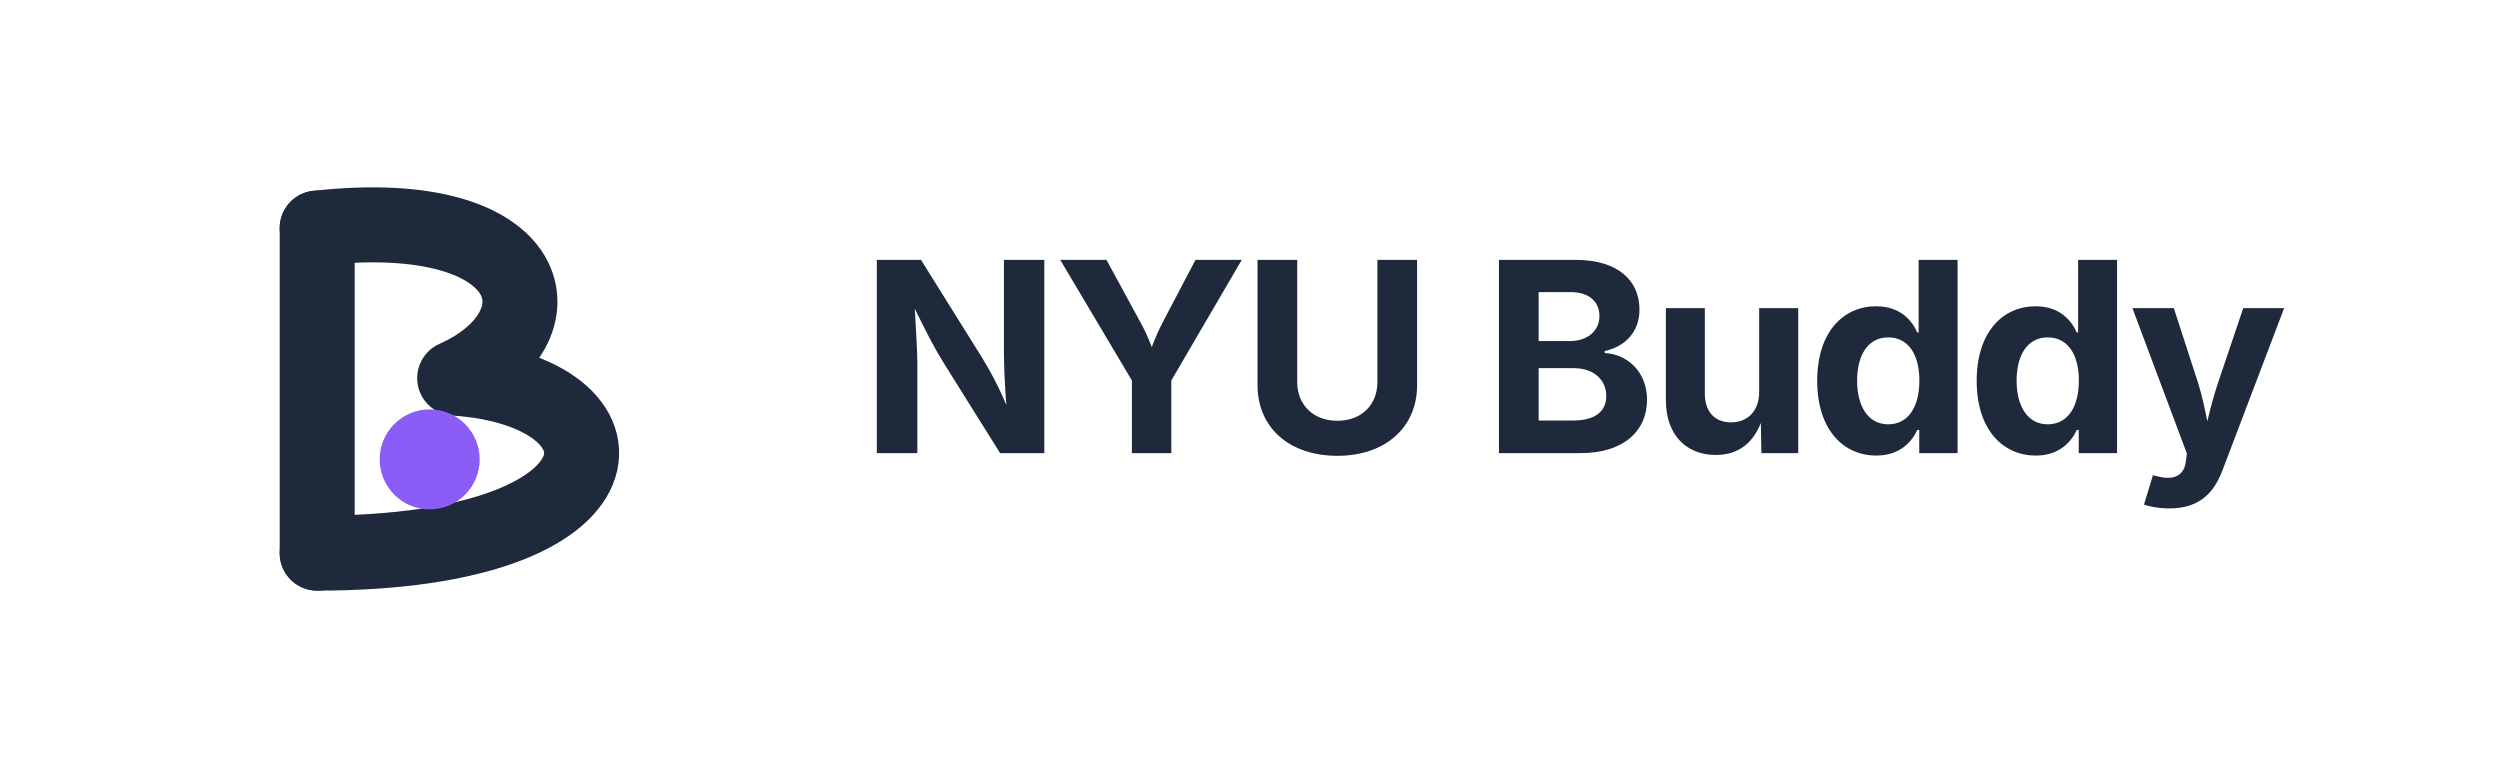
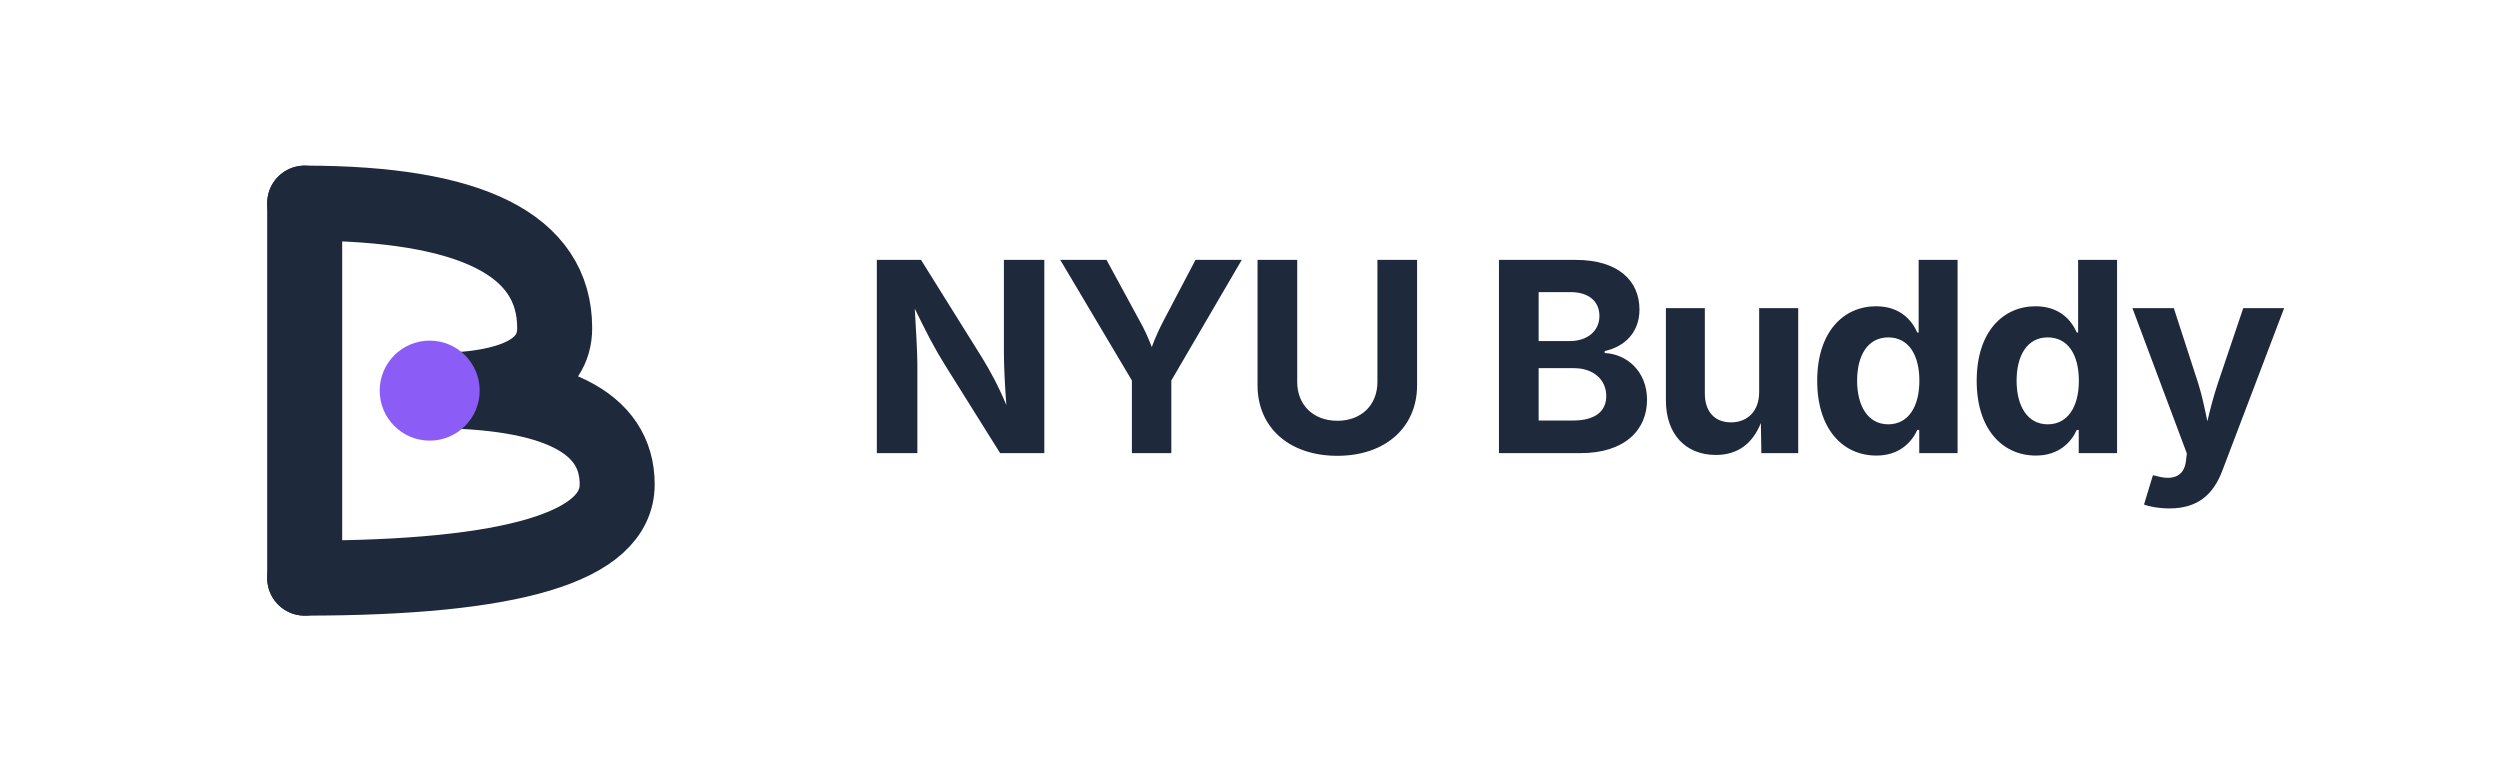
<svg xmlns="http://www.w3.org/2000/svg" viewBox="0 0 320 100" width="100%" height="100%">
  <g transform="translate(15, 10) scale(0.8)">
    <g stroke-linecap="round" stroke-linejoin="round">
-       <path d="M 32 24 L 32 76" fill="none" stroke="#1e293b" stroke-width="12" />
-       <path d="M 32 24 C 68 20 72 40 54 48 C 84 50 84 76 32 76" fill="none" stroke="#1e293b" stroke-width="12" />
-       <circle cx="50" cy="61" r="8" fill="#8b5cf6" stroke="none" />
+       <path d="M 30 20 L 30 80" fill="none" stroke="#1e293b" stroke-width="12" stroke-linecap="round" />
+       <path d="M 30 20 Q 70 20 70 40 Q 70 50 50 50 Q 80 50 80 65 Q 80 80 30 80" fill="none" stroke="#1e293b" stroke-width="12" stroke-linecap="round" stroke-linejoin="round" />
+       <circle cx="50" cy="50" r="8" fill="#8b5cf6" stroke="none" />
    </g>
  </g>
  <text x="110" y="58" font-family="'Inter', -apple-system, sans-serif" font-weight="700" font-size="34" letter-spacing="-0.03em" fill="#1e293b">
    NYU Buddy
  </text>
</svg>
